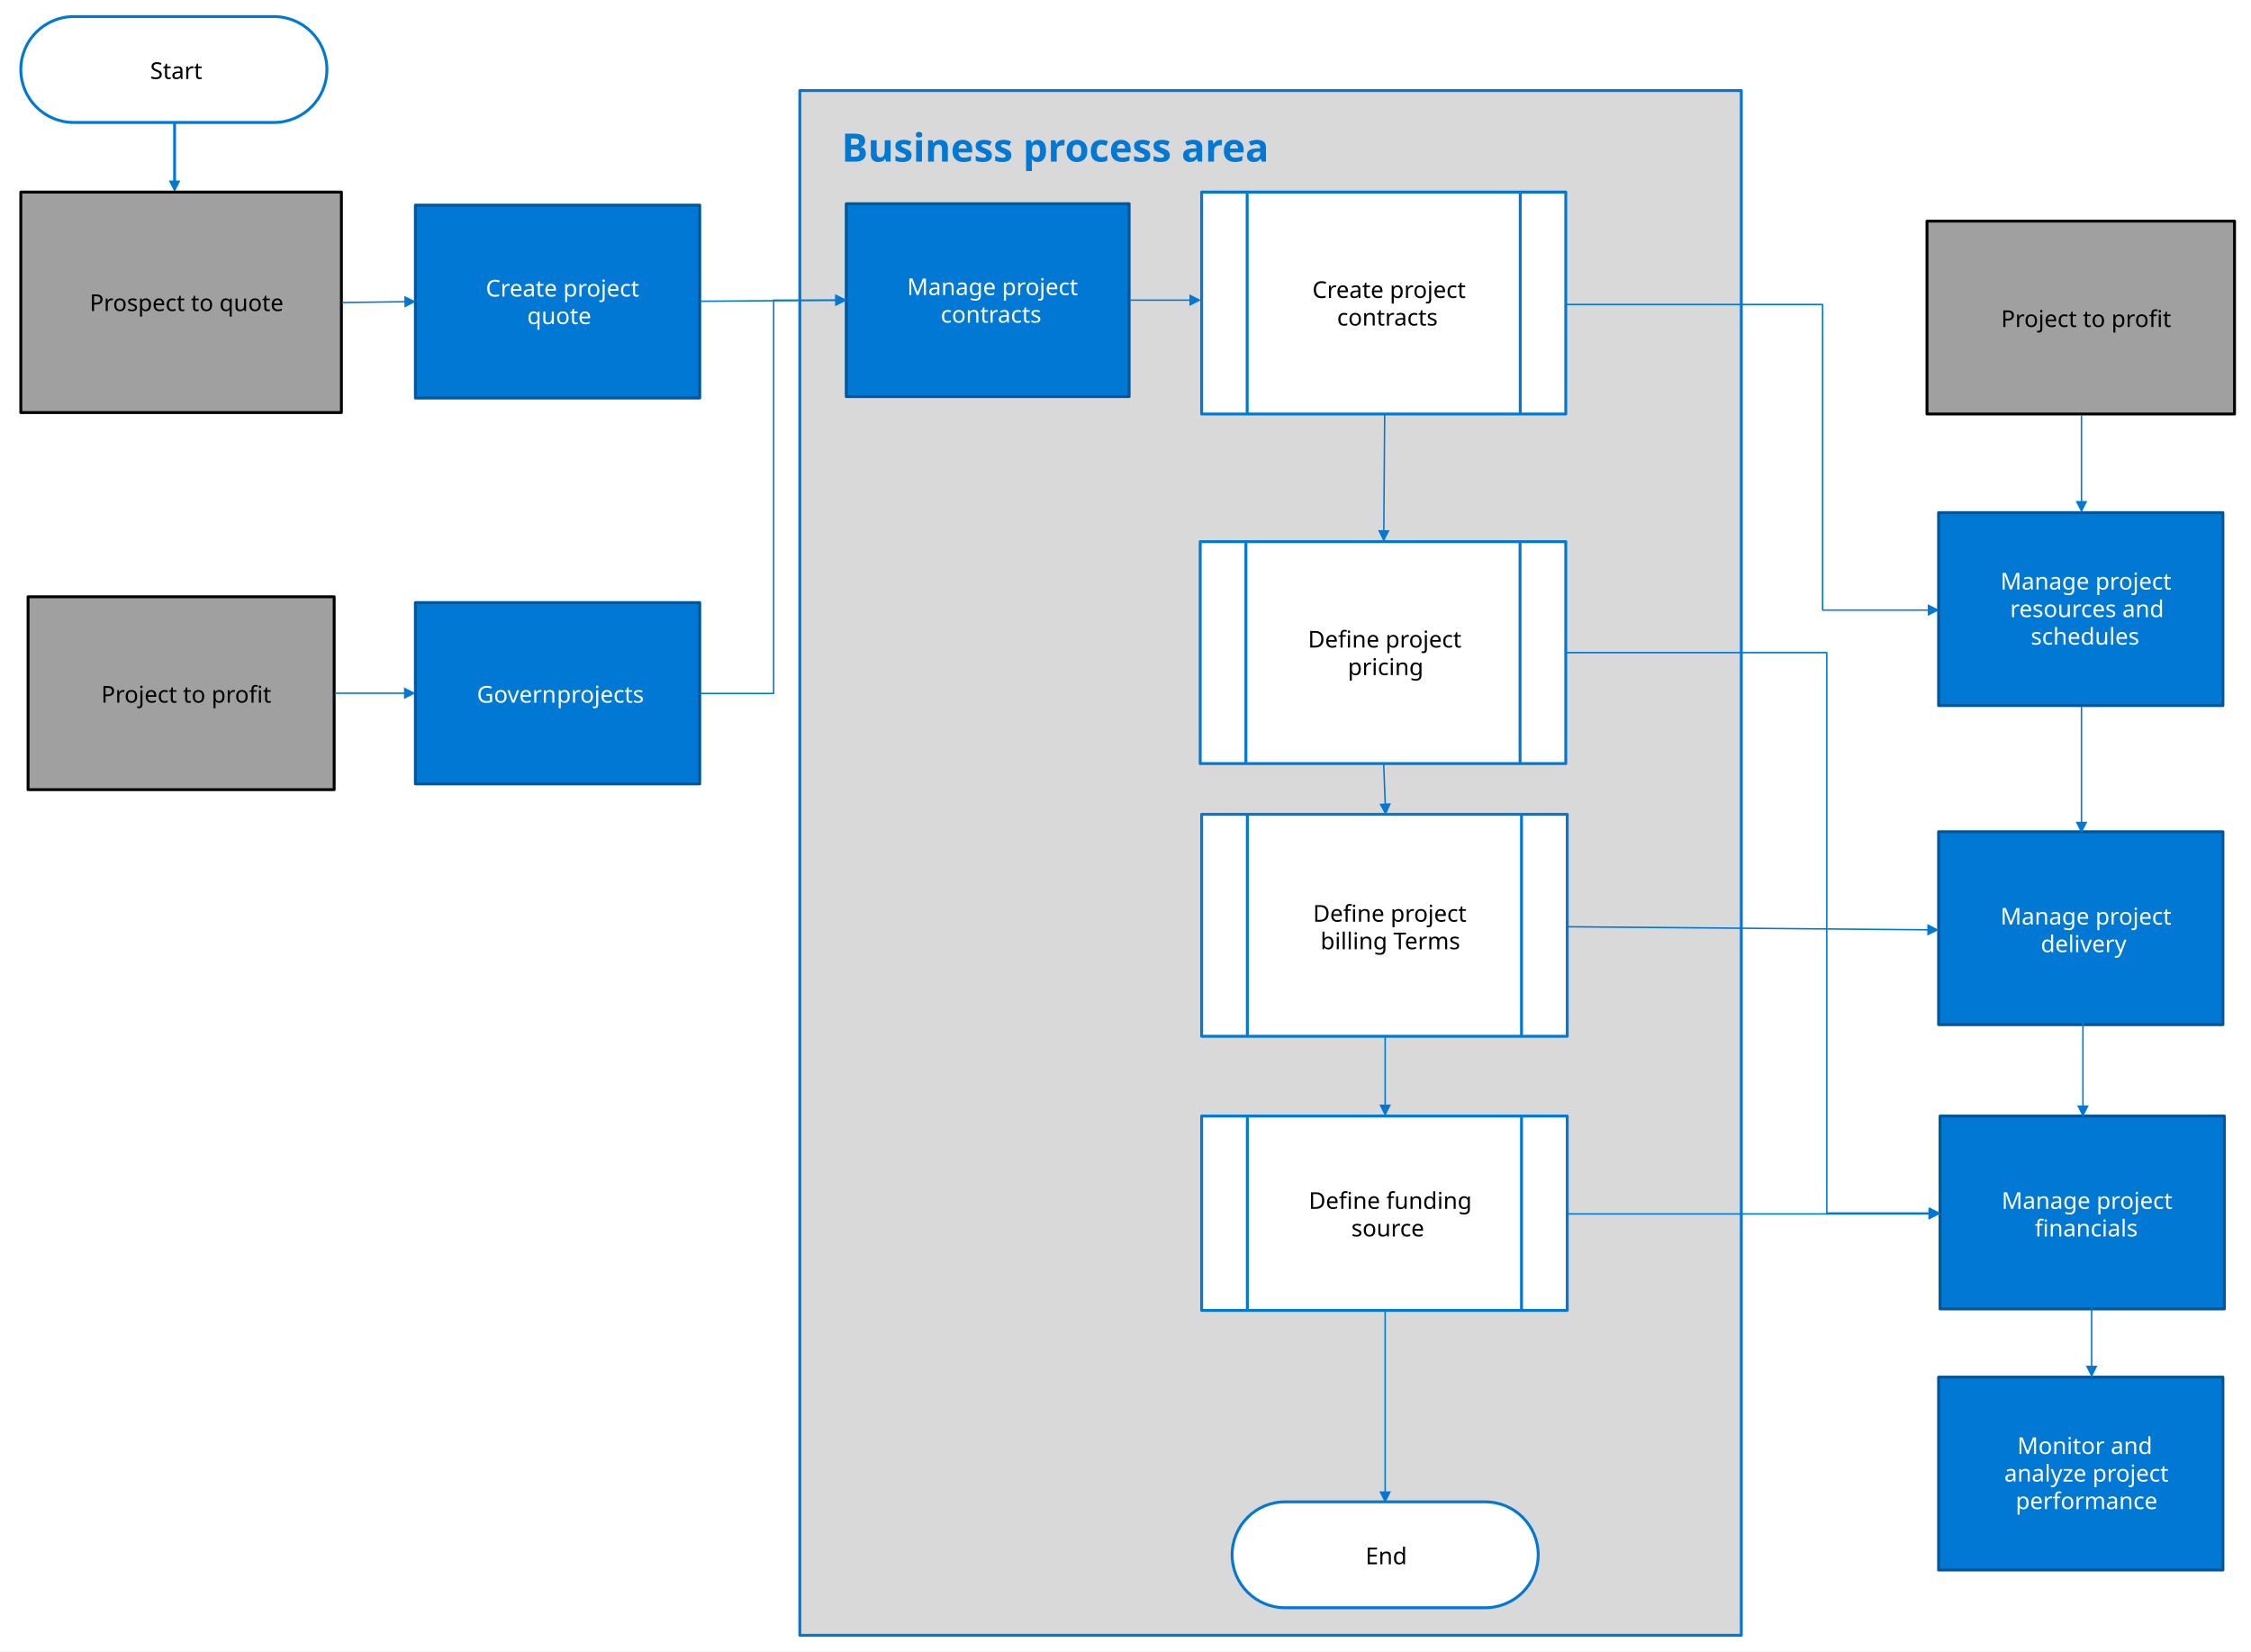
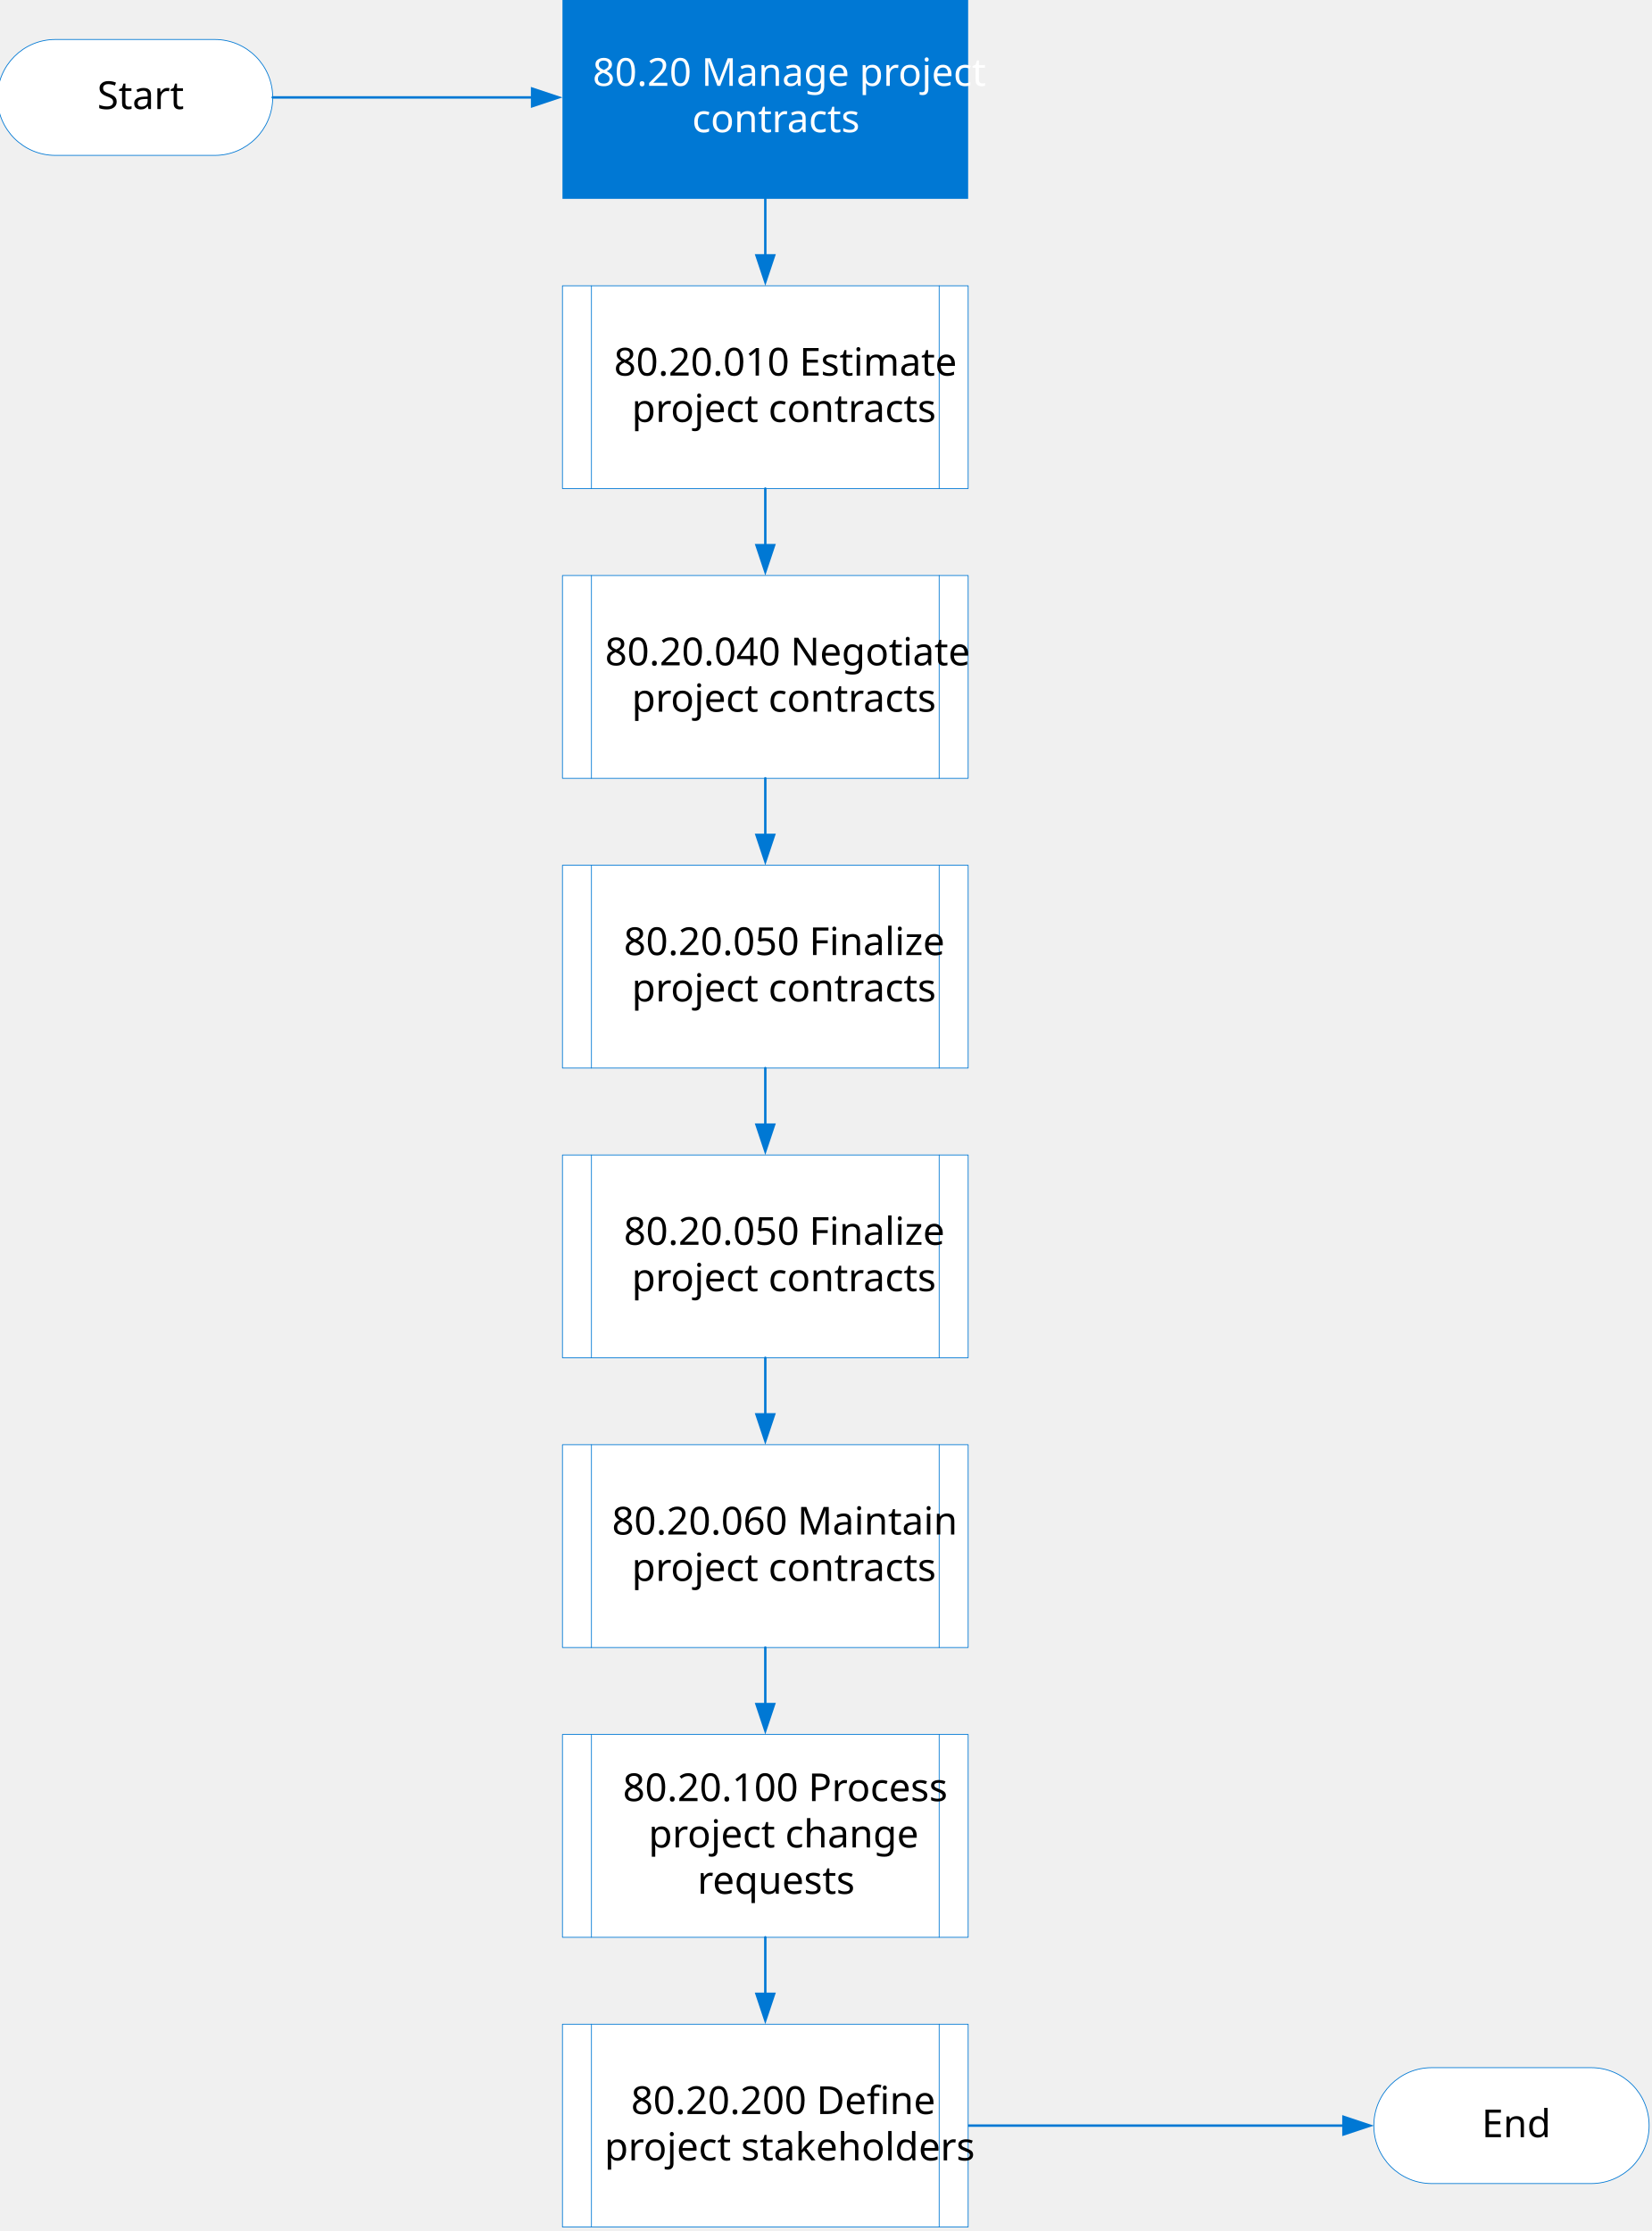
- <svg xmlns="http://www.w3.org/2000/svg" width="1551.704" height="1138.539" overflow="hidden" version="1.1" id="svg152">
-   <defs id="defs156" />
-   <g id="g150" transform="translate(-33.65141,-20.56475)">
-     <rect x="33.651" y="20.565" width="1551.704" height="1138.539" fill="#ffffff" id="rect2" style="stroke-width:0.692" />
-     <rect x="585" y="83" width="649" height="1065" stroke="#0078d4" stroke-width="2" stroke-linejoin="round" stroke-miterlimit="10" fill="#d9d9d9" id="rect4" />
-     <text fill="#0078d4" font-family="'Segoe UI', 'Segoe UI_MSFontService', sans-serif" font-weight="700" font-size="27px" transform="translate(613.775,132)" id="text6">Business process area</text>
-     <path d="M 48,68.5 C 48,48.342 64.342,32 84.5,32 h 138 c 20.158,0 36.5,16.342 36.5,36.5 v 0 C 259,88.658 242.658,105 222.5,105 H 84.5 C 64.342,105 48,88.658 48,68.5 Z" stroke="#0078d4" stroke-width="2" stroke-linejoin="round" stroke-miterlimit="10" fill="none" fill-rule="evenodd" id="path8" />
-     <text font-family="'Segoe UI', 'Segoe UI_MSFontService', sans-serif" font-weight="400" font-size="16px" transform="translate(137.155,75)" id="text10">Start</text>
-     <path d="M 1,-2.18567e-6 1,41.367 h -2 L -1,2.18567e-6 Z M 4,40.034 l -4,8 -4,-8 z" fill="#0078d4" transform="matrix(-1,0,0,1,154,105)" id="path12" />
-     <rect x="617" y="161" width="195" height="133" stroke="#00569b" stroke-width="2" stroke-linejoin="round" stroke-miterlimit="10" fill="#0078d4" id="rect14" />
-     <text fill="#ffffff" font-family="'Segoe UI', 'Segoe UI_MSFontService', sans-serif" font-weight="400" font-size="16px" transform="translate(658.966,224)" id="text16">Manage project</text>
-     <text fill="#ffffff" font-family="'Segoe UI', 'Segoe UI_MSFontService', sans-serif" font-weight="400" font-size="16px" transform="translate(682.106,243)" id="text18">contracts</text>
-     <rect x="862" y="153" width="251" height="153" fill="#ffffff" id="rect20" />
-     <path d="M 893.375,153 V 306 M 1081.62,153 v 153" stroke="#0078d4" stroke-width="2" stroke-linejoin="round" stroke-miterlimit="10" fill="none" fill-rule="evenodd" id="path22" />
-     <rect x="862" y="153" width="251" height="153" stroke="#0078d4" stroke-width="2" stroke-linejoin="round" stroke-miterlimit="10" fill="none" id="rect24" />
-     <text font-family="'Segoe UI', 'Segoe UI_MSFontService', sans-serif" font-weight="400" font-size="16px" transform="translate(938.288,226)" id="text26">Create project</text>
-     <text font-family="'Segoe UI', 'Segoe UI_MSFontService', sans-serif" font-weight="400" font-size="16px" transform="translate(955.341,245)" id="text28">contracts</text>
-     <path d="m 883,1092.5 c 0,-20.16 16.342,-36.5 36.5,-36.5 h 138 c 20.16,0 36.5,16.34 36.5,36.5 v 0 c 0,20.16 -16.34,36.5 -36.5,36.5 h -138 c -20.158,0 -36.5,-16.34 -36.5,-36.5 z" stroke="#0078d4" stroke-width="2" stroke-linejoin="round" stroke-miterlimit="10" fill="#ffffff" fill-rule="evenodd" id="path30" />
-     <text font-family="'Segoe UI', 'Segoe UI_MSFontService', sans-serif" font-weight="400" font-size="16px" transform="translate(974.928,1099)" id="text32">End</text>
-     <rect x="862" y="582" width="252" height="153" fill="#ffffff" id="rect34" />
-     <path d="m 893.5,582 v 153 m 189,-153 v 153" stroke="#0078d4" stroke-width="2" stroke-linejoin="round" stroke-miterlimit="10" fill="none" fill-rule="evenodd" id="path36" />
-     <rect x="862" y="582" width="252" height="153" stroke="#0078d4" stroke-width="2" stroke-linejoin="round" stroke-miterlimit="10" fill="none" id="rect38" />
-     <text font-family="'Segoe UI', 'Segoe UI_MSFontService', sans-serif" font-weight="400" font-size="16px" transform="translate(938.785,656)" id="text40">Define project</text>
-     <text font-family="'Segoe UI', 'Segoe UI_MSFontService', sans-serif" font-weight="400" font-size="16px" transform="translate(943.938,675)" id="text42">billing Terms</text>
-     <path d="m 812.5,227 h 42.399 v 1 H 812.5 Z m 41.066,-3.5 8,4 -8,4 z" fill="#0078d4" id="path44" />
-     <rect x="48" y="153" width="221" height="152" stroke="#000000" stroke-width="2" stroke-linejoin="round" stroke-miterlimit="10" fill="#a0a0a0" id="rect46" />
-     <text font-family="'Segoe UI', 'Segoe UI_MSFontService', sans-serif" font-weight="400" font-size="16px" transform="translate(95.495,235)" id="text48">Prospect to quote</text>
-     <rect x="861" y="394" width="252" height="153" fill="#ffffff" id="rect50" />
-     <path d="m 892.5,394 v 153 m 189,-153 v 153" stroke="#0078d4" stroke-width="2" stroke-linejoin="round" stroke-miterlimit="10" fill="none" fill-rule="evenodd" id="path52" />
-     <rect x="861" y="394" width="252" height="153" stroke="#0078d4" stroke-width="2" stroke-linejoin="round" stroke-miterlimit="10" fill="none" id="rect54" />
-     <text font-family="'Segoe UI', 'Segoe UI_MSFontService', sans-serif" font-weight="400" font-size="16px" transform="translate(935.285,467)" id="text56">Define project</text>
-     <text font-family="'Segoe UI', 'Segoe UI_MSFontService', sans-serif" font-weight="400" font-size="16px" transform="translate(962.765,486)" id="text58">pricing</text>
-     <path d="M 0.5,-0.004 1.116,80.912 0.116,80.919 -0.5,0.004 Z M 4.606,79.552 0.667,87.582 -3.394,79.612 Z" fill="#0078d4" transform="matrix(-1,0,0,1,988.167,306.5)" id="path60" />
-     <path d="m 1113.5,230 h 176.53 c 0.27,0 0.5,0.224 0.5,0.5 v 210.671 l -0.5,-0.5 h 73.86 v 1 h -73.86 c -0.28,0 -0.5,-0.224 -0.5,-0.5 V 230.5 l 0.5,0.5 H 1113.5 Z m 249.06,207.171 8,4 -8,4 z" fill="#0078d4" id="path62" />
-     <rect x="862" y="790" width="252" height="134" fill="#ffffff" id="rect64" />
-     <path d="m 893.5,790 v 134 m 189,-134 v 134" stroke="#0078d4" stroke-width="2" stroke-linejoin="round" stroke-miterlimit="10" fill="none" fill-rule="evenodd" id="path66" />
-     <rect x="862" y="790" width="252" height="134" stroke="#0078d4" stroke-width="2" stroke-linejoin="round" stroke-miterlimit="10" fill="none" id="rect68" />
-     <text font-family="'Segoe UI', 'Segoe UI_MSFontService', sans-serif" font-weight="400" font-size="16px" transform="translate(935.845,854)" id="text70">Define funding</text>
-     <text font-family="'Segoe UI', 'Segoe UI_MSFontService', sans-serif" font-weight="400" font-size="16px" transform="translate(965.205,873)" id="text72">source</text>
-     <path d="m 988,547.481 1.08,28.374 -1,0.038 -1.08,-28.374 z m 4.526,26.908 -3.693,8.147 -4.301,-7.842 z" fill="#0078d4" id="path74" />
-     <path d="m 989,735.5 v 47.931 h -1 V 735.5 Z m 3.5,46.598 -4,8 -4,-8 z" fill="#0078d4" id="path76" />
-     <path d="m 989,924.5 v 125.64 h -1 V 924.5 Z m 3.5,124.3 -4,8 -4,-8 z" fill="#0078d4" id="path78" />
-     <rect x="53" y="432" width="211" height="133" stroke="#000000" stroke-width="2" stroke-linejoin="round" stroke-miterlimit="10" fill="#a0a0a0" id="rect80" />
-     <text font-family="'Segoe UI', 'Segoe UI_MSFontService', sans-serif" font-weight="400" font-size="16px" transform="translate(103.432,505)" id="text82">Project to profit</text>
-     <rect x="320" y="162" width="196" height="133" stroke="#00569b" stroke-width="2" stroke-linejoin="round" stroke-miterlimit="10" fill="#0078d4" id="rect84" />
-     <text fill="#ffffff" font-family="'Segoe UI', 'Segoe UI_MSFontService', sans-serif" font-weight="400" font-size="16px" transform="translate(368.524,225)" id="text86">Create project</text>
-     <text fill="#ffffff" font-family="'Segoe UI', 'Segoe UI_MSFontService', sans-serif" font-weight="400" font-size="16px" transform="translate(397.064,244)" id="text88">quote</text>
-     <rect x="320" y="436" width="196" height="125" stroke="#00569b" stroke-width="2" stroke-linejoin="round" stroke-miterlimit="10" fill="#0078d4" id="rect90" />
-     <text fill="#ffffff" font-family="'Segoe UI', 'Segoe UI_MSFontService', sans-serif" font-weight="400" font-size="16px" transform="translate(362.417,505)" id="text92">Govern</text>
-     <text fill="#ffffff" font-family="'Segoe UI', 'Segoe UI_MSFontService', sans-serif" font-weight="400" font-size="16px" transform="translate(417.457,505)" id="text94">projects</text>
-     <path d="M 0.006,-0.5 44.26,0.041 44.248,1.041 -0.006,0.5 Z M 42.969,-3.475 50.92,0.622 42.872,4.524 Z" fill="#0078d4" transform="matrix(1,0,0,-1,269.5,229.122)" id="path96" />
-     <path d="M 9.43507e-7,-0.5 48.97,-0.5 v 1 L -9.43507e-7,0.5 Z M 47.636,-4 l 8,4 -8,4 z" fill="#0078d4" transform="matrix(1,0,0,-1,264.5,498.5)" id="path98" />
-     <rect x="1362" y="173" width="212" height="133" stroke="#000000" stroke-width="2" stroke-linejoin="round" stroke-miterlimit="10" fill="#a0a0a0" id="rect100" />
-     <text font-family="'Segoe UI', 'Segoe UI_MSFontService', sans-serif" font-weight="400" font-size="16px" transform="translate(1413.08,246)" id="text102">Project to profit</text>
-     <rect x="1370" y="374" width="196" height="133" stroke="#00569b" stroke-width="2" stroke-linejoin="round" stroke-miterlimit="10" fill="#0078d4" id="rect104" />
-     <text fill="#ffffff" font-family="'Segoe UI', 'Segoe UI_MSFontService', sans-serif" font-weight="400" font-size="16px" transform="translate(1412.68,427)" id="text106">Manage project</text>
-     <text fill="#ffffff" font-family="'Segoe UI', 'Segoe UI_MSFontService', sans-serif" font-weight="400" font-size="16px" transform="translate(1419.29,446)" id="text108">resources and</text>
-     <text fill="#ffffff" font-family="'Segoe UI', 'Segoe UI_MSFontService', sans-serif" font-weight="400" font-size="16px" transform="translate(1433.57,465)" id="text110">schedules</text>
-     <rect x="1370" y="594" width="196" height="133" stroke="#00569b" stroke-width="2" stroke-linejoin="round" stroke-miterlimit="10" fill="#0078d4" id="rect112" />
-     <text fill="#ffffff" font-family="'Segoe UI', 'Segoe UI_MSFontService', sans-serif" font-weight="400" font-size="16px" transform="translate(1412.68,658)" id="text114">Manage project</text>
-     <text fill="#ffffff" font-family="'Segoe UI', 'Segoe UI_MSFontService', sans-serif" font-weight="400" font-size="16px" transform="translate(1440.47,677)" id="text116">delivery</text>
-     <rect x="1371" y="790" width="196" height="133" stroke="#00569b" stroke-width="2" stroke-linejoin="round" stroke-miterlimit="10" fill="#0078d4" id="rect118" />
-     <text fill="#ffffff" font-family="'Segoe UI', 'Segoe UI_MSFontService', sans-serif" font-weight="400" font-size="16px" transform="translate(1413.44,854)" id="text120">Manage project</text>
-     <text fill="#ffffff" font-family="'Segoe UI', 'Segoe UI_MSFontService', sans-serif" font-weight="400" font-size="16px" transform="translate(1436.33,873)" id="text122">financials</text>
-     <rect x="1370" y="970" width="196" height="133" stroke="#00569b" stroke-width="2" stroke-linejoin="round" stroke-miterlimit="10" fill="#0078d4" id="rect124" />
-     <text fill="#ffffff" font-family="'Segoe UI', 'Segoe UI_MSFontService', sans-serif" font-weight="400" font-size="16px" transform="translate(1424.22,1023)" id="text126">Monitor and</text>
-     <text fill="#ffffff" font-family="'Segoe UI', 'Segoe UI_MSFontService', sans-serif" font-weight="400" font-size="16px" transform="translate(1415.26,1042)" id="text128">analyze project</text>
-     <text fill="#ffffff" font-family="'Segoe UI', 'Segoe UI_MSFontService', sans-serif" font-weight="400" font-size="16px" transform="translate(1423.1,1061)" id="text130">performance</text>
-     <path d="m 1469,306.5 v 60.823 h -1 V 306.5 Z m 3.5,59.49 -4,8 -4,-8 z" fill="#0078d4" id="path132" />
-     <path d="m 1469,507.5 v 80.952 h -1 V 507.5 Z m 3.5,79.619 -4,8 -4,-8 z" fill="#0078d4" id="path134" />
-     <path d="m 1470,698.5 v 85.54 h -1 V 698.5 Z m 3.5,84.207 -4,8 -4,-8 z" fill="#0078d4" id="path136" />
-     <path d="m 1476,894.5 v 68.982 h -1 V 894.5 Z m 3.5,67.649 -4,8 -4,-8 z" fill="#0078d4" id="path138" />
-     <path d="m 1113.5,470 h 179.43 c 0.28,0 0.5,0.224 0.5,0.5 v 386.373 l -0.5,-0.5 h 71.72 v 1 h -71.72 c -0.27,0 -0.5,-0.224 -0.5,-0.5 V 470.5 l 0.5,0.5 H 1113.5 Z m 249.81,382.873 8,4 -8,4 z" fill="#0078d4" id="path140" />
-     <path d="m 1114.5,857 h 128.24 c 0.28,0 0.5,0.224 0.5,0.5 v 0 l -0.5,-0.5 h 121.57 v 1 h -121.57 c -0.28,0 -0.5,-0.224 -0.5,-0.5 v 0 l 0.5,0.5 H 1114.5 Z m 248.48,-3.5 8,4 -8,4 z" fill="#0078d4" id="path142" />
-     <path d="m 1114.5,659 249.06,2.106 -0.01,1 L 1114.5,660 Z m 247.76,-1.405 7.96,4.067 -8.03,3.932 z" fill="#0078d4" id="path144" />
-     <path d="M 0.004,-0.5 94.275,0.218 94.268,1.218 -0.004,0.5 Z M 92.969,-3.292 100.938,0.769 92.908,4.708 Z" fill="#0078d4" transform="matrix(1,0,0,-1,516.5,228.269)" id="path146" />
-     <path d="m 0,-0.5 h 50.469 c 0.276,0 0.5,0.224 0.5,0.5 v 271.139 l -0.5,-0.5 h 43.802 v 1 H 50.469 c -0.276,0 -0.5,-0.223 -0.5,-0.5 V 0 l 0.5,0.5 H 0 Z m 92.938,267.639 8,4 -8,4 z" fill="#0078d4" transform="matrix(1,0,0,-1,516.5,498.639)" id="path148" />
+ <svg xmlns="http://www.w3.org/2000/svg" xmlns:xlink="http://www.w3.org/1999/xlink" viewBox="58 58 513 693" xml:space="preserve" color-interpolation-filters="sRGB" class="st10" version="1.1" id="svg42">
+   <style type="text/css" id="style1">
+ 		.st1 {fill:#ffffff;stroke:#0078d4;stroke-linecap:round;stroke-linejoin:round;stroke-width:0.24}
+ 		.st2 {fill:#000000;font-family:Calibri;font-size:1em}
+ 		.st3 {fill:#0078d4;stroke:none;stroke-linecap:round;stroke-linejoin:round;stroke-width:0.24}
+ 		.st4 {fill:#ffffff;font-family:Calibri;font-size:1em}
+ 		.st5 {font-size:1em}
+ 		.st6 {fill:#ffffff}
+ 		.st7 {stroke:#0078d4;stroke-linecap:round;stroke-linejoin:round;stroke-width:0.24}
+ 		.st8 {marker-end:url(#mrkr13-44);stroke:#0078d4;stroke-linecap:round;stroke-linejoin:round;stroke-width:0.75}
+ 		.st9 {fill:#0078d4;fill-opacity:1;stroke:#0078d4;stroke-opacity:1;stroke-width:0.229}
+ 		.st10 {fill:none;fill-rule:evenodd;font-size:12px;overflow:visible;stroke-linecap:square;stroke-miterlimit:3}
+ 	</style>
+   <style id="style2"> a { pointer-events: none; } </style>
+   <style id="style3">a.rules_svg_anchor g:hover { opacity:0.8; cursor:pointer; }</style>
+   <defs id="Markers">
+     <g id="lend13">
+       <path d="M 3 1 L 0 0 L 3 -1 L 3 1 " style="stroke:none" id="path3" />
+     </g>
+     <marker id="mrkr13-44" class="st9" refX="-13.08" orient="auto" markerUnits="strokeWidth" overflow="visible">
+       <use xlink:href="#lend13" transform="scale(-4.36,-4.36) " id="use3" />
+     </marker>
+   </defs>
+   <g id="g42" transform="translate(-1.301749,-1.735666)">
+     <g id="shape1-1" transform="translate(58.5,-684)">
+       <path d="m 18,792 h 49.5 a 18,18 -180 0 0 0,-36 H 18 a 18,18 -180 1 0 0,36 z" class="st1" id="path4" />
+       <text x="31.01" y="777.6" class="st2" id="text4">Start</text>
+     </g>
+     <a id="71006187-b922-4a59-a188-f05290af177a" class="rules_svg_anchor rules_svg_shape" href="/lms/chart?onclick=b3BlbkNoYXJ0Q29udGV4dE1lbnUoZXZlbnQsJ3cxMDRkNTIzNTk2NWMxNzMzMXY0MDYxJywxMjIxOCwgMSwgMSwgdGhpcywgd2luZG93LmZyYW1lRWxlbWVudCk=&amp;navigate=true&amp;details=Description">
+       <g id="shape2-4" transform="translate(234,-670.5)">
+         <rect x="0" y="729" width="126" height="63" class="st3" id="rect4" />
+         <text x="9.39" y="756.9" class="st4" id="text5">80.20 Manage project <tspan x="40.28" dy="1.2em" class="st5" id="tspan4">contracts</tspan>
+         </text>
+       </g>
+     </a>
+     <a id="609880e5-8ea3-4f2b-b4ce-ec84a9038f7f" class="rules_svg_anchor rules_svg_shape" href="/lms/chart?onclick=b3BlbkNoYXJ0Q29udGV4dE1lbnUoZXZlbnQsJ3cxMDRkNTIzNTk2NWMxNzMzMnY0MDYxJywxMjIxOSwgMSwgMSwgdGhpcywgd2luZG93LmZyYW1lRWxlbWVudCk=&amp;navigate=true&amp;details=Description">
+       <g id="shape3-8" transform="translate(234,-580.5)">
+         <path d="M 0,792 H 126 V 729 H 0 Z" class="st6" id="path5" />
+         <path d="M 0,792 H 126 V 729 H 0 v 63" class="st7" id="path6" />
+         <path d="M 9,792 V 729" class="st7" id="path7" />
+         <path d="M 117,792 V 729" class="st7" id="path8" />
+         <text x="16" y="756.9" class="st2" id="text8">80.20.010 Estimate <tspan x="21.54" dy="1.2em" class="st5" id="tspan8">project contracts</tspan>
+         </text>
+       </g>
+     </a>
+     <a id="6c3956a5-d181-4d02-9912-953a9d206f23" class="rules_svg_anchor rules_svg_shape" href="/lms/chart?onclick=b3BlbkNoYXJ0Q29udGV4dE1lbnUoZXZlbnQsJ3cxMDRkNTIzNTk2NWMxNzMzNXY0MDYxJywxMjIyMCwgMSwgMSwgdGhpcywgd2luZG93LmZyYW1lRWxlbWVudCk=&amp;navigate=true&amp;details=Description">
+       <g id="shape4-15" transform="translate(234,-490.5)">
+         <path d="M 0,792 H 126 V 729 H 0 Z" class="st6" id="path9" />
+         <path d="M 0,792 H 126 V 729 H 0 v 63" class="st7" id="path10" />
+         <path d="M 9,792 V 729" class="st7" id="path11" />
+         <path d="M 117,792 V 729" class="st7" id="path12" />
+         <text x="13.22" y="756.9" class="st2" id="text12">80.20.040 Negotiate <tspan x="21.54" dy="1.2em" class="st5" id="tspan12">project contracts</tspan>
+         </text>
+       </g>
+     </a>
+     <a id="40aa4293-c2df-4455-b97c-4e883f992ebd" class="rules_svg_anchor rules_svg_shape" href="/lms/chart?onclick=b3BlbkNoYXJ0Q29udGV4dE1lbnUoZXZlbnQsJ3cxMDRkNTIzNTk2NWMxMDUzMzh2NDA2MScsMTIyMjEsIDEsIDEsIHRoaXMsIHdpbmRvdy5mcmFtZUVsZW1lbnQp&amp;navigate=true&amp;details=Description">
+       <g id="shape5-22" transform="translate(234,-400.5)">
+         <path d="M 0,792 H 126 V 729 H 0 Z" class="st6" id="path13" />
+         <path d="M 0,792 H 126 V 729 H 0 v 63" class="st7" id="path14" />
+         <path d="M 9,792 V 729" class="st7" id="path15" />
+         <path d="M 117,792 V 729" class="st7" id="path16" />
+         <text x="19.06" y="756.9" class="st2" id="text16">80.20.050 Finalize <tspan x="21.54" dy="1.2em" class="st5" id="tspan16">project contracts</tspan>
+         </text>
+       </g>
+     </a>
+     <a id="0b4327db-963b-4487-928e-a76aad556f49" class="rules_svg_anchor rules_svg_shape" href="/lms/chart?onclick=b3BlbkNoYXJ0Q29udGV4dE1lbnUoZXZlbnQsJ3cxMDRkNTIzNTk2NWMxMDUzMzh2NDA2MScsMTIyMjEsIDEsIDEsIHRoaXMsIHdpbmRvdy5mcmFtZUVsZW1lbnQp&amp;navigate=true&amp;details=Description">
+       <g id="shape6-29" transform="translate(234,-310.5)">
+         <path d="M 0,792 H 126 V 729 H 0 Z" class="st6" id="path17" />
+         <path d="M 0,792 H 126 V 729 H 0 v 63" class="st7" id="path18" />
+         <path d="M 9,792 V 729" class="st7" id="path19" />
+         <path d="M 117,792 V 729" class="st7" id="path20" />
+         <text x="19.06" y="756.9" class="st2" id="text20">80.20.050 Finalize <tspan x="21.54" dy="1.2em" class="st5" id="tspan20">project contracts</tspan>
+         </text>
+       </g>
+     </a>
+     <g id="shape7-36" transform="translate(486,-54)">
+       <path d="m 18,792 h 49.5 a 18,18 -180 0 0 0,-36 H 18 a 18,18 -180 1 0 0,36 z" class="st1" id="path21" />
+       <text x="33.52" y="777.6" class="st2" id="text21">End</text>
+     </g>
+     <g id="shape8-39" transform="translate(288,-670.5)">
+       <path d="m 9,792 v 17.19" class="st8" id="path22" />
+     </g>
+     <g id="shape9-45" transform="translate(144,-693)">
+       <path d="M 0,783 H 80.19" class="st8" id="path23" />
+     </g>
+     <g id="shape10-50" transform="translate(288,-580.5)">
+       <path d="m 9,792 v 17.19" class="st8" id="path24" />
+     </g>
+     <g id="shape11-55" transform="translate(288,-490.5)">
+       <path d="m 9,792 v 17.19" class="st8" id="path25" />
+     </g>
+     <g id="shape12-60" transform="translate(288,-400.5)">
+       <path d="m 9,792 v 17.19" class="st8" id="path26" />
+     </g>
+     <g id="shape13-65" transform="translate(360,-63)">
+       <path d="M 0,783 H 116.19" class="st8" id="path27" />
+     </g>
+     <a id="8a5eb7a4-eac8-40d6-b6c2-e62477c94bd5" class="rules_svg_anchor rules_svg_shape" href="/lms/chart?onclick=b3BlbkNoYXJ0Q29udGV4dE1lbnUoZXZlbnQsJ3cxMDRkNTIzNTk2NWMxMDUzMzl2NDA2MScsMTIyMjIsIDEsIDEsIHRoaXMsIHdpbmRvdy5mcmFtZUVsZW1lbnQp&amp;navigate=true&amp;details=Description">
+       <g id="shape14-70" transform="translate(234,-220.5)">
+         <path d="M 0,792 H 126 V 729 H 0 Z" class="st6" id="path28" />
+         <path d="M 0,792 H 126 V 729 H 0 v 63" class="st7" id="path29" />
+         <path d="M 9,792 V 729" class="st7" id="path30" />
+         <path d="M 117,792 V 729" class="st7" id="path31" />
+         <text x="15.38" y="756.9" class="st2" id="text31">80.20.060 Maintain <tspan x="21.54" dy="1.2em" class="st5" id="tspan31">project contracts</tspan>
+         </text>
+       </g>
+     </a>
+     <a id="64113695-1baf-4ad6-92f1-6d74311fbc68" class="rules_svg_anchor rules_svg_shape" href="/lms/chart?onclick=b3BlbkNoYXJ0Q29udGV4dE1lbnUoZXZlbnQsJ3cxMDRkNTIzNTk2NWMxMDUzNDB2NDA2MScsMTIyMjMsIDEsIDEsIHRoaXMsIHdpbmRvdy5mcmFtZUVsZW1lbnQp&amp;navigate=true&amp;details=Description">
+       <g id="shape15-77" transform="translate(234,-130.5)">
+         <path d="M 0,792 H 126 V 729 H 0 Z" class="st6" id="path32" />
+         <path d="M 0,792 H 126 V 729 H 0 v 63" class="st7" id="path33" />
+         <path d="M 9,792 V 729" class="st7" id="path34" />
+         <path d="M 117,792 V 729" class="st7" id="path35" />
+         <text x="18.76" y="749.7" class="st2" id="text36">80.20.100 Process <tspan x="26.74" dy="1.2em" class="st5" id="tspan35">project change </tspan>
+           <tspan x="41.93" dy="1.2em" class="st5" id="tspan36">requests</tspan>
+         </text>
+       </g>
+     </a>
+     <a id="ddbd42ea-331e-40b2-b22e-ec5fbb263c2c" class="rules_svg_anchor rules_svg_shape" href="/lms/chart?onclick=b3BlbkNoYXJ0Q29udGV4dE1lbnUoZXZlbnQsJ3cxMDRkNTIzNTk2NWMxMDUzNDF2NDA2MScsMTIyMjQsIDEsIDEsIHRoaXMsIHdpbmRvdy5mcmFtZUVsZW1lbnQp&amp;navigate=true&amp;details=Description">
+       <g id="shape16-85" transform="translate(234,-40.5)">
+         <path d="M 0,792 H 126 V 729 H 0 Z" class="st6" id="path36" />
+         <path d="M 0,792 H 126 V 729 H 0 v 63" class="st7" id="path37" />
+         <path d="M 9,792 V 729" class="st7" id="path38" />
+         <path d="M 117,792 V 729" class="st7" id="path39" />
+         <text x="21.3" y="756.9" class="st2" id="text39">80.20.200 Define <tspan x="13.05" dy="1.2em" class="st5" id="tspan39">project stakeholders</tspan>
+         </text>
+       </g>
+     </a>
+     <g id="shape17-92" transform="translate(288,-310.5)">
+       <path d="m 9,792 v 17.19" class="st8" id="path40" />
+     </g>
+     <g id="shape18-97" transform="translate(288,-220.5)">
+       <path d="m 9,792 v 17.19" class="st8" id="path41" />
+     </g>
+     <g id="shape19-102" transform="translate(288,-130.5)">
+       <path d="m 9,792 v 17.19" class="st8" id="path42" />
+     </g>
  </g>
</svg>
